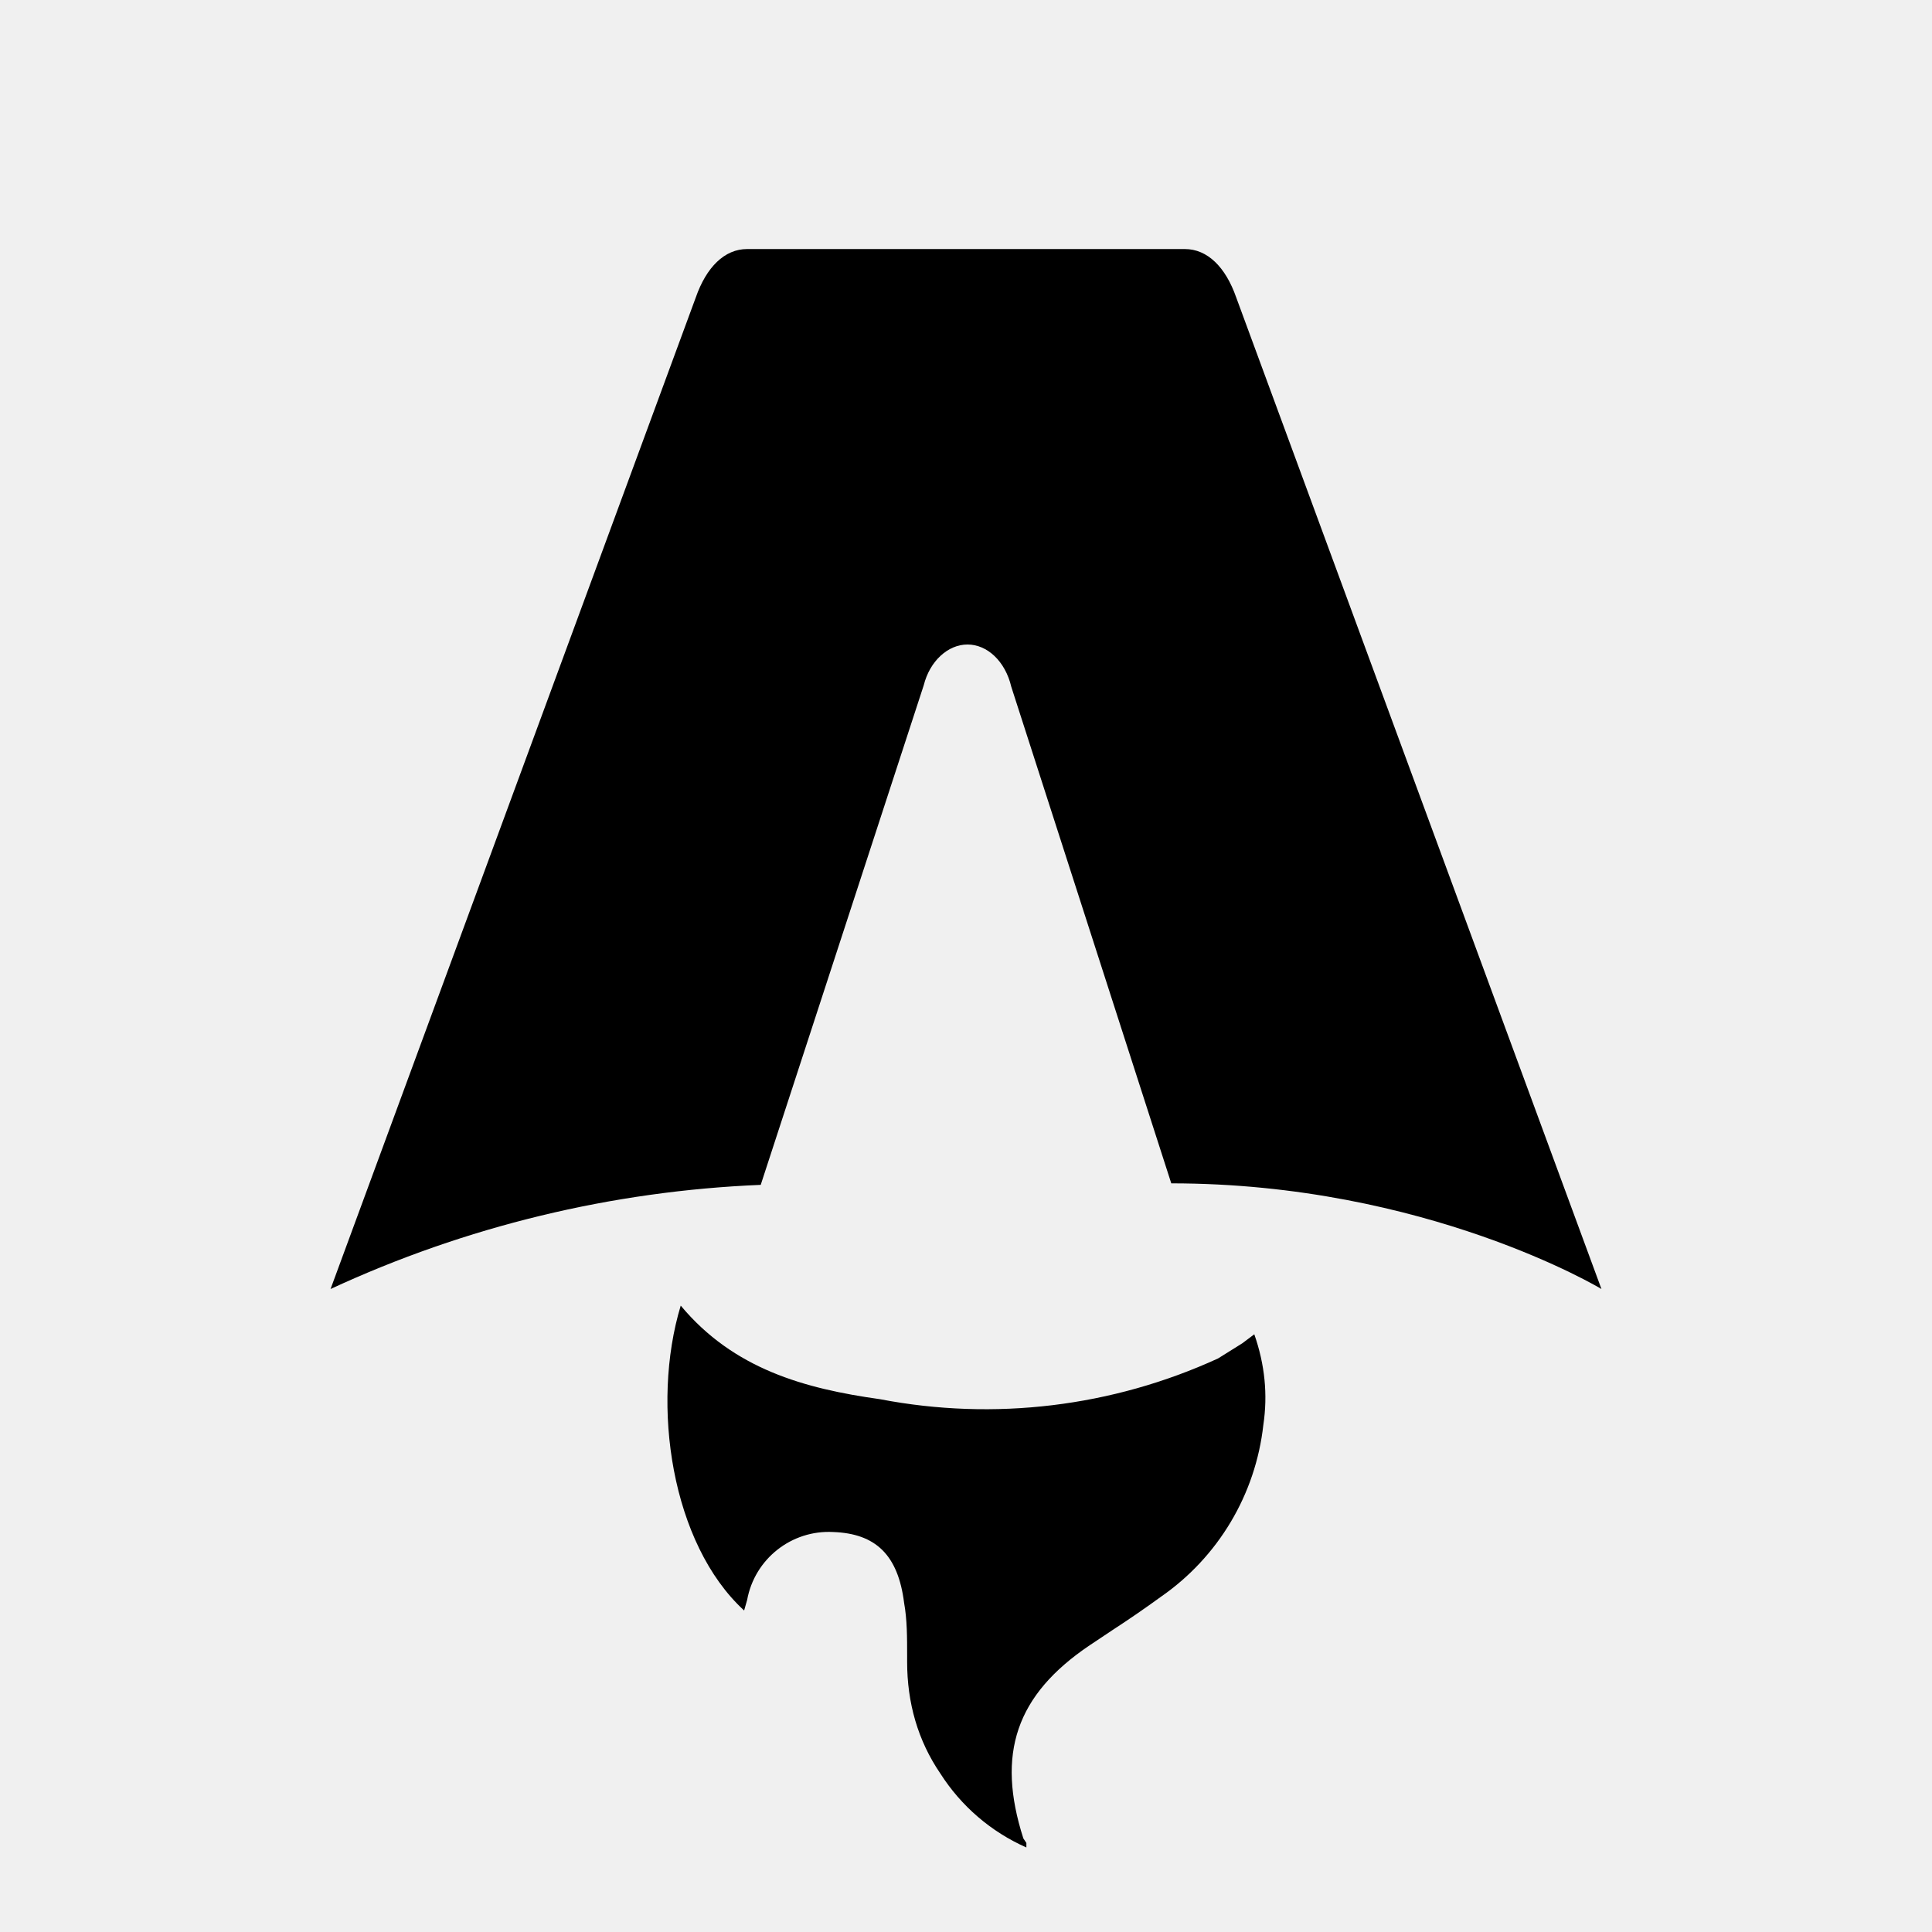
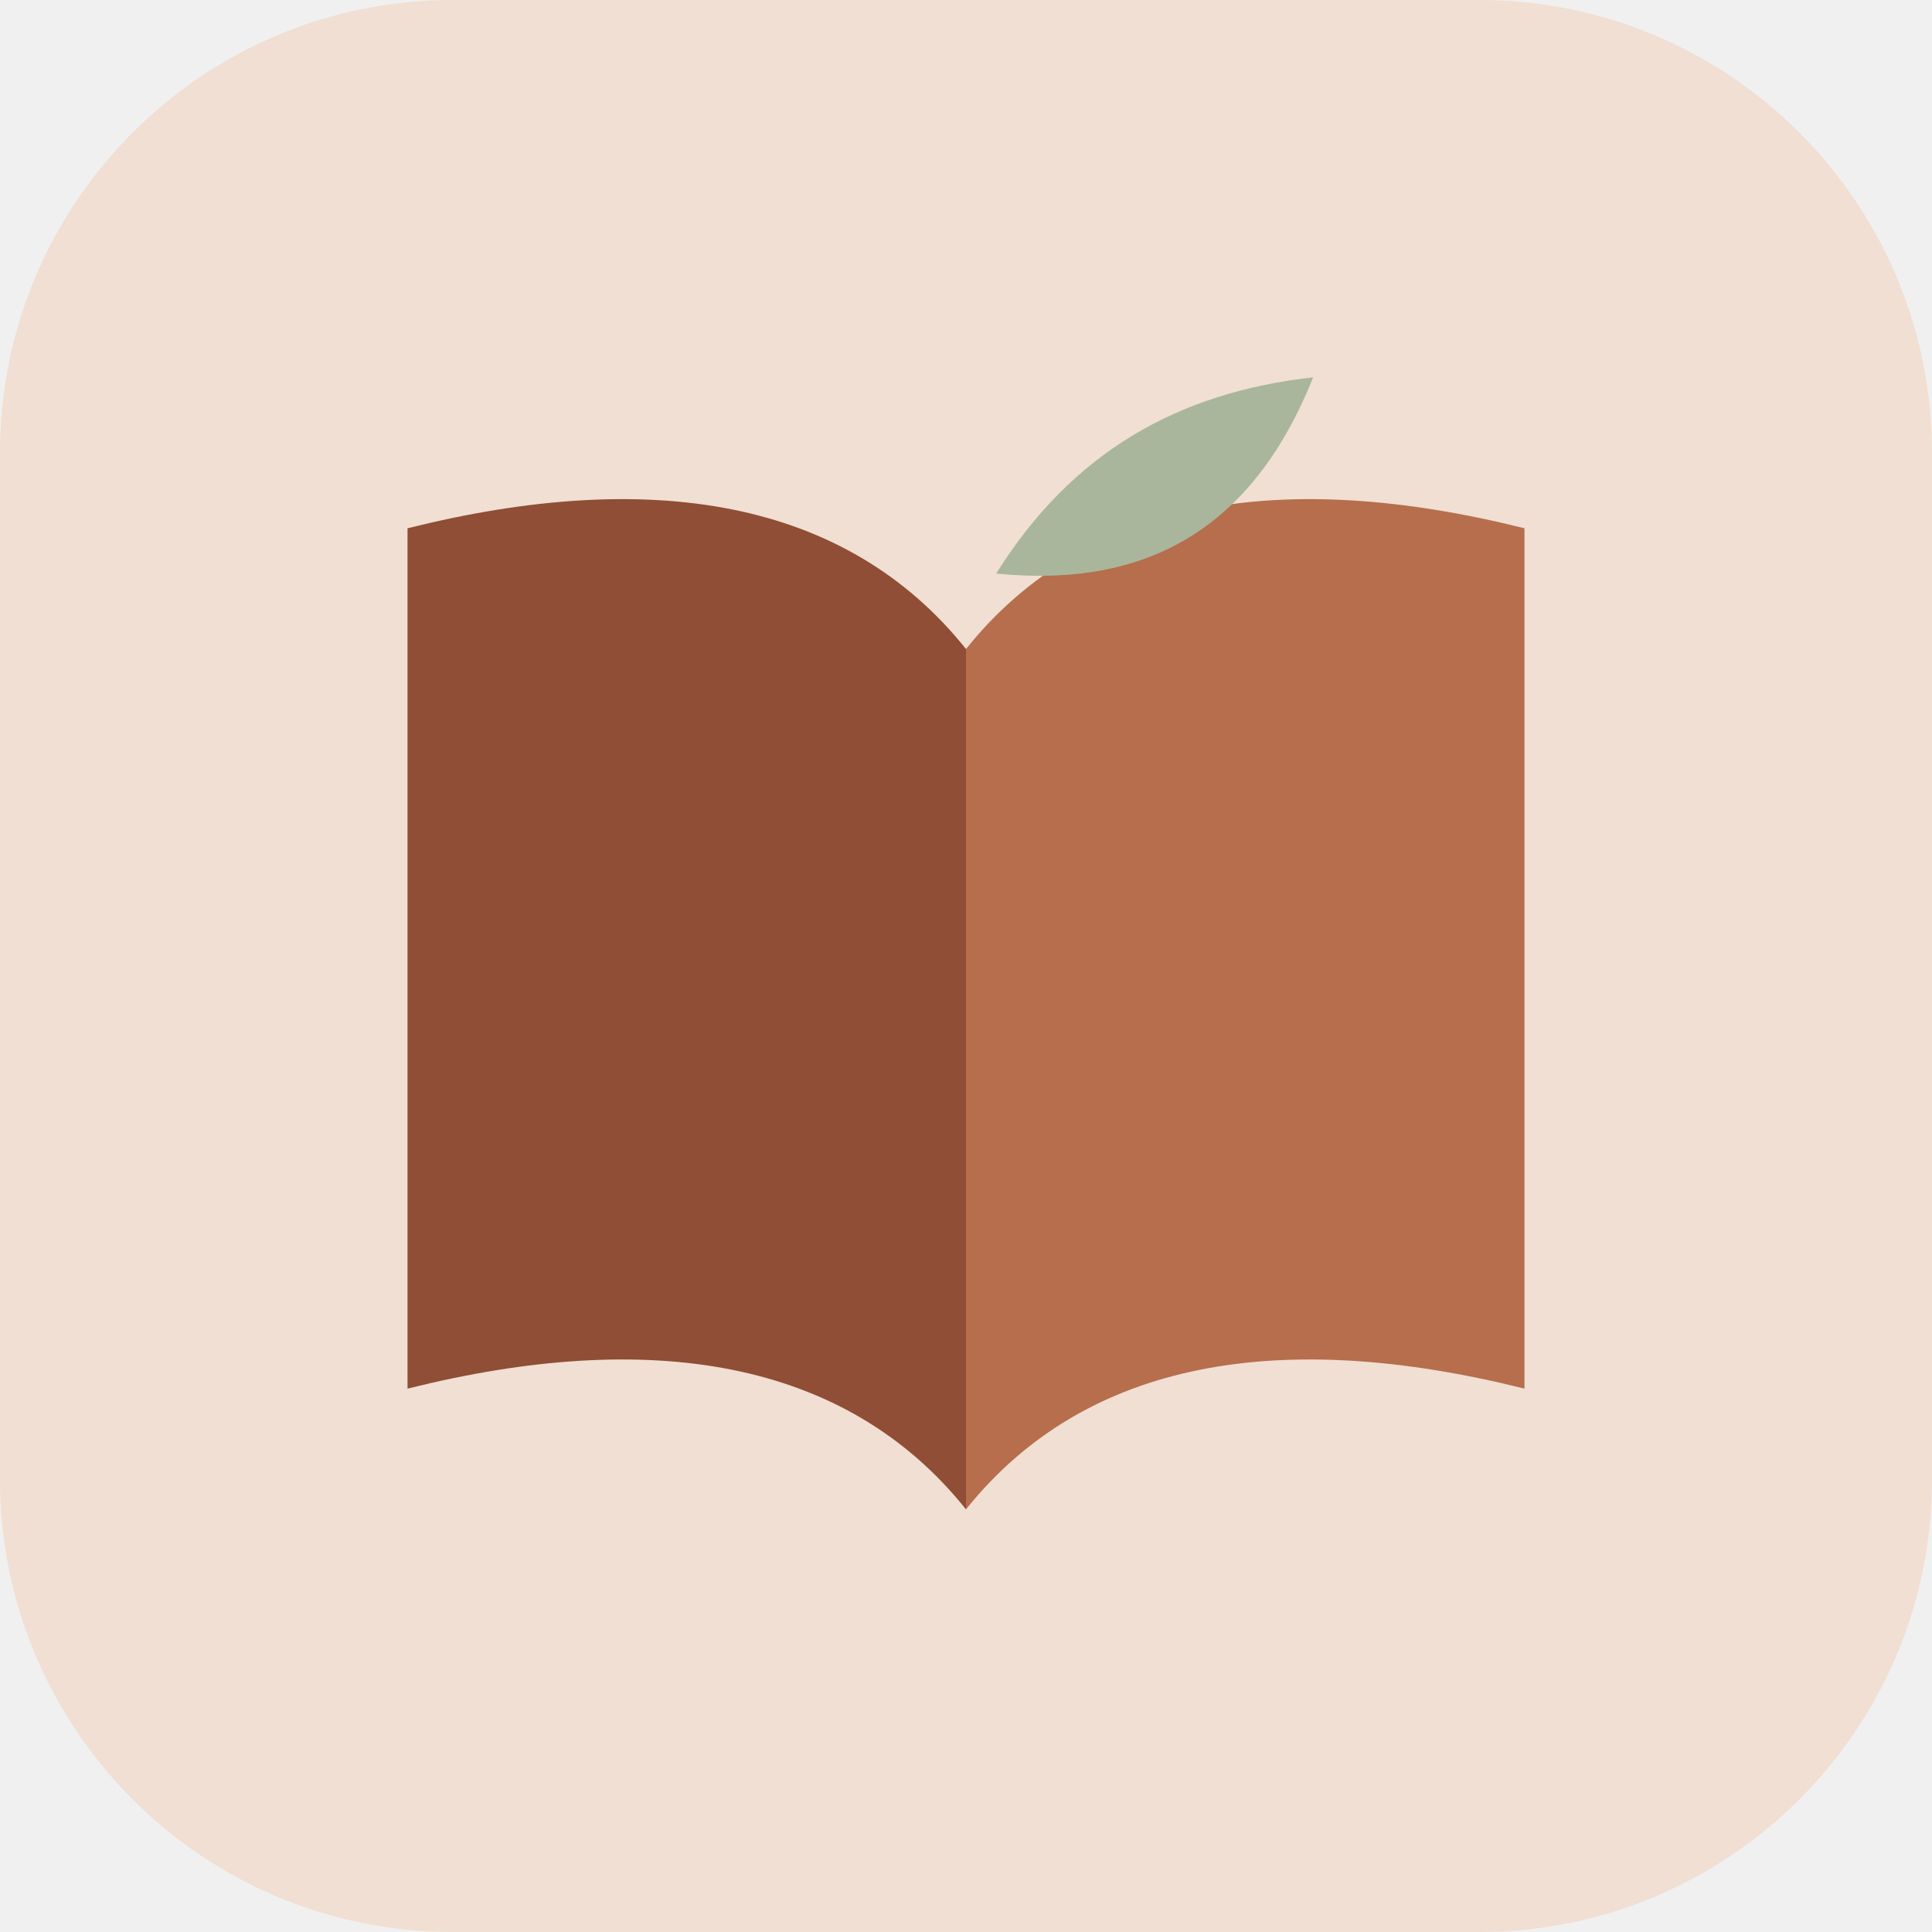
- <svg xmlns="http://www.w3.org/2000/svg" fill="none" viewBox="0 0 128 128">
-   <path d="M50.4 78.5a75.1 75.1 0 0 0-28.5 6.9l24.2-65.7c.7-2 1.9-3.2 3.4-3.2h29c1.5 0 2.7 1.2 3.4 3.2l24.2 65.7s-11.6-7-28.5-7L67 45.5c-.4-1.7-1.6-2.8-2.9-2.8-1.3 0-2.5 1.1-2.9 2.7L50.4 78.5Zm-1.1 28.2Zm-4.2-20.2c-2 6.6-.6 15.8 4.2 20.2a17.5 17.5 0 0 1 .2-.7 5.5 5.5 0 0 1 5.7-4.5c2.8.1 4.3 1.5 4.7 4.7.2 1.1.2 2.3.2 3.5v.4c0 2.7.7 5.2 2.2 7.4a13 13 0 0 0 5.7 4.9v-.3l-.2-.3c-1.8-5.6-.5-9.5 4.4-12.8l1.5-1a73 73 0 0 0 3.2-2.2 16 16 0 0 0 6.8-11.4c.3-2 .1-4-.6-6l-.8.6-1.6 1a37 37 0 0 1-22.4 2.7c-5-.7-9.7-2-13.2-6.2Z" />
-   <style>
-         path { fill: #000; }
-         @media (prefers-color-scheme: dark) {
-             path { fill: #FFF; }
-         }
-     </style>
+ <svg xmlns="http://www.w3.org/2000/svg" viewBox="0 0 128 128">
+   <rect width="128" height="128" rx="30" fill="#f0dfd2" />
+   <path d="M27 35c16-4 29-2 37 8v57c-8-10-21-12-37-8V35Z" fill="#8f4e35" />
+   <path d="M101 35c-16-4-29-2-37 8v57c8-10 21-12 37-8V35Z" fill="#b66e4d" />
+   <path d="M87 25c-9 1-16 5-21 13 10 1 17-3 21-13Z" fill="#a9b69b" />
</svg>
